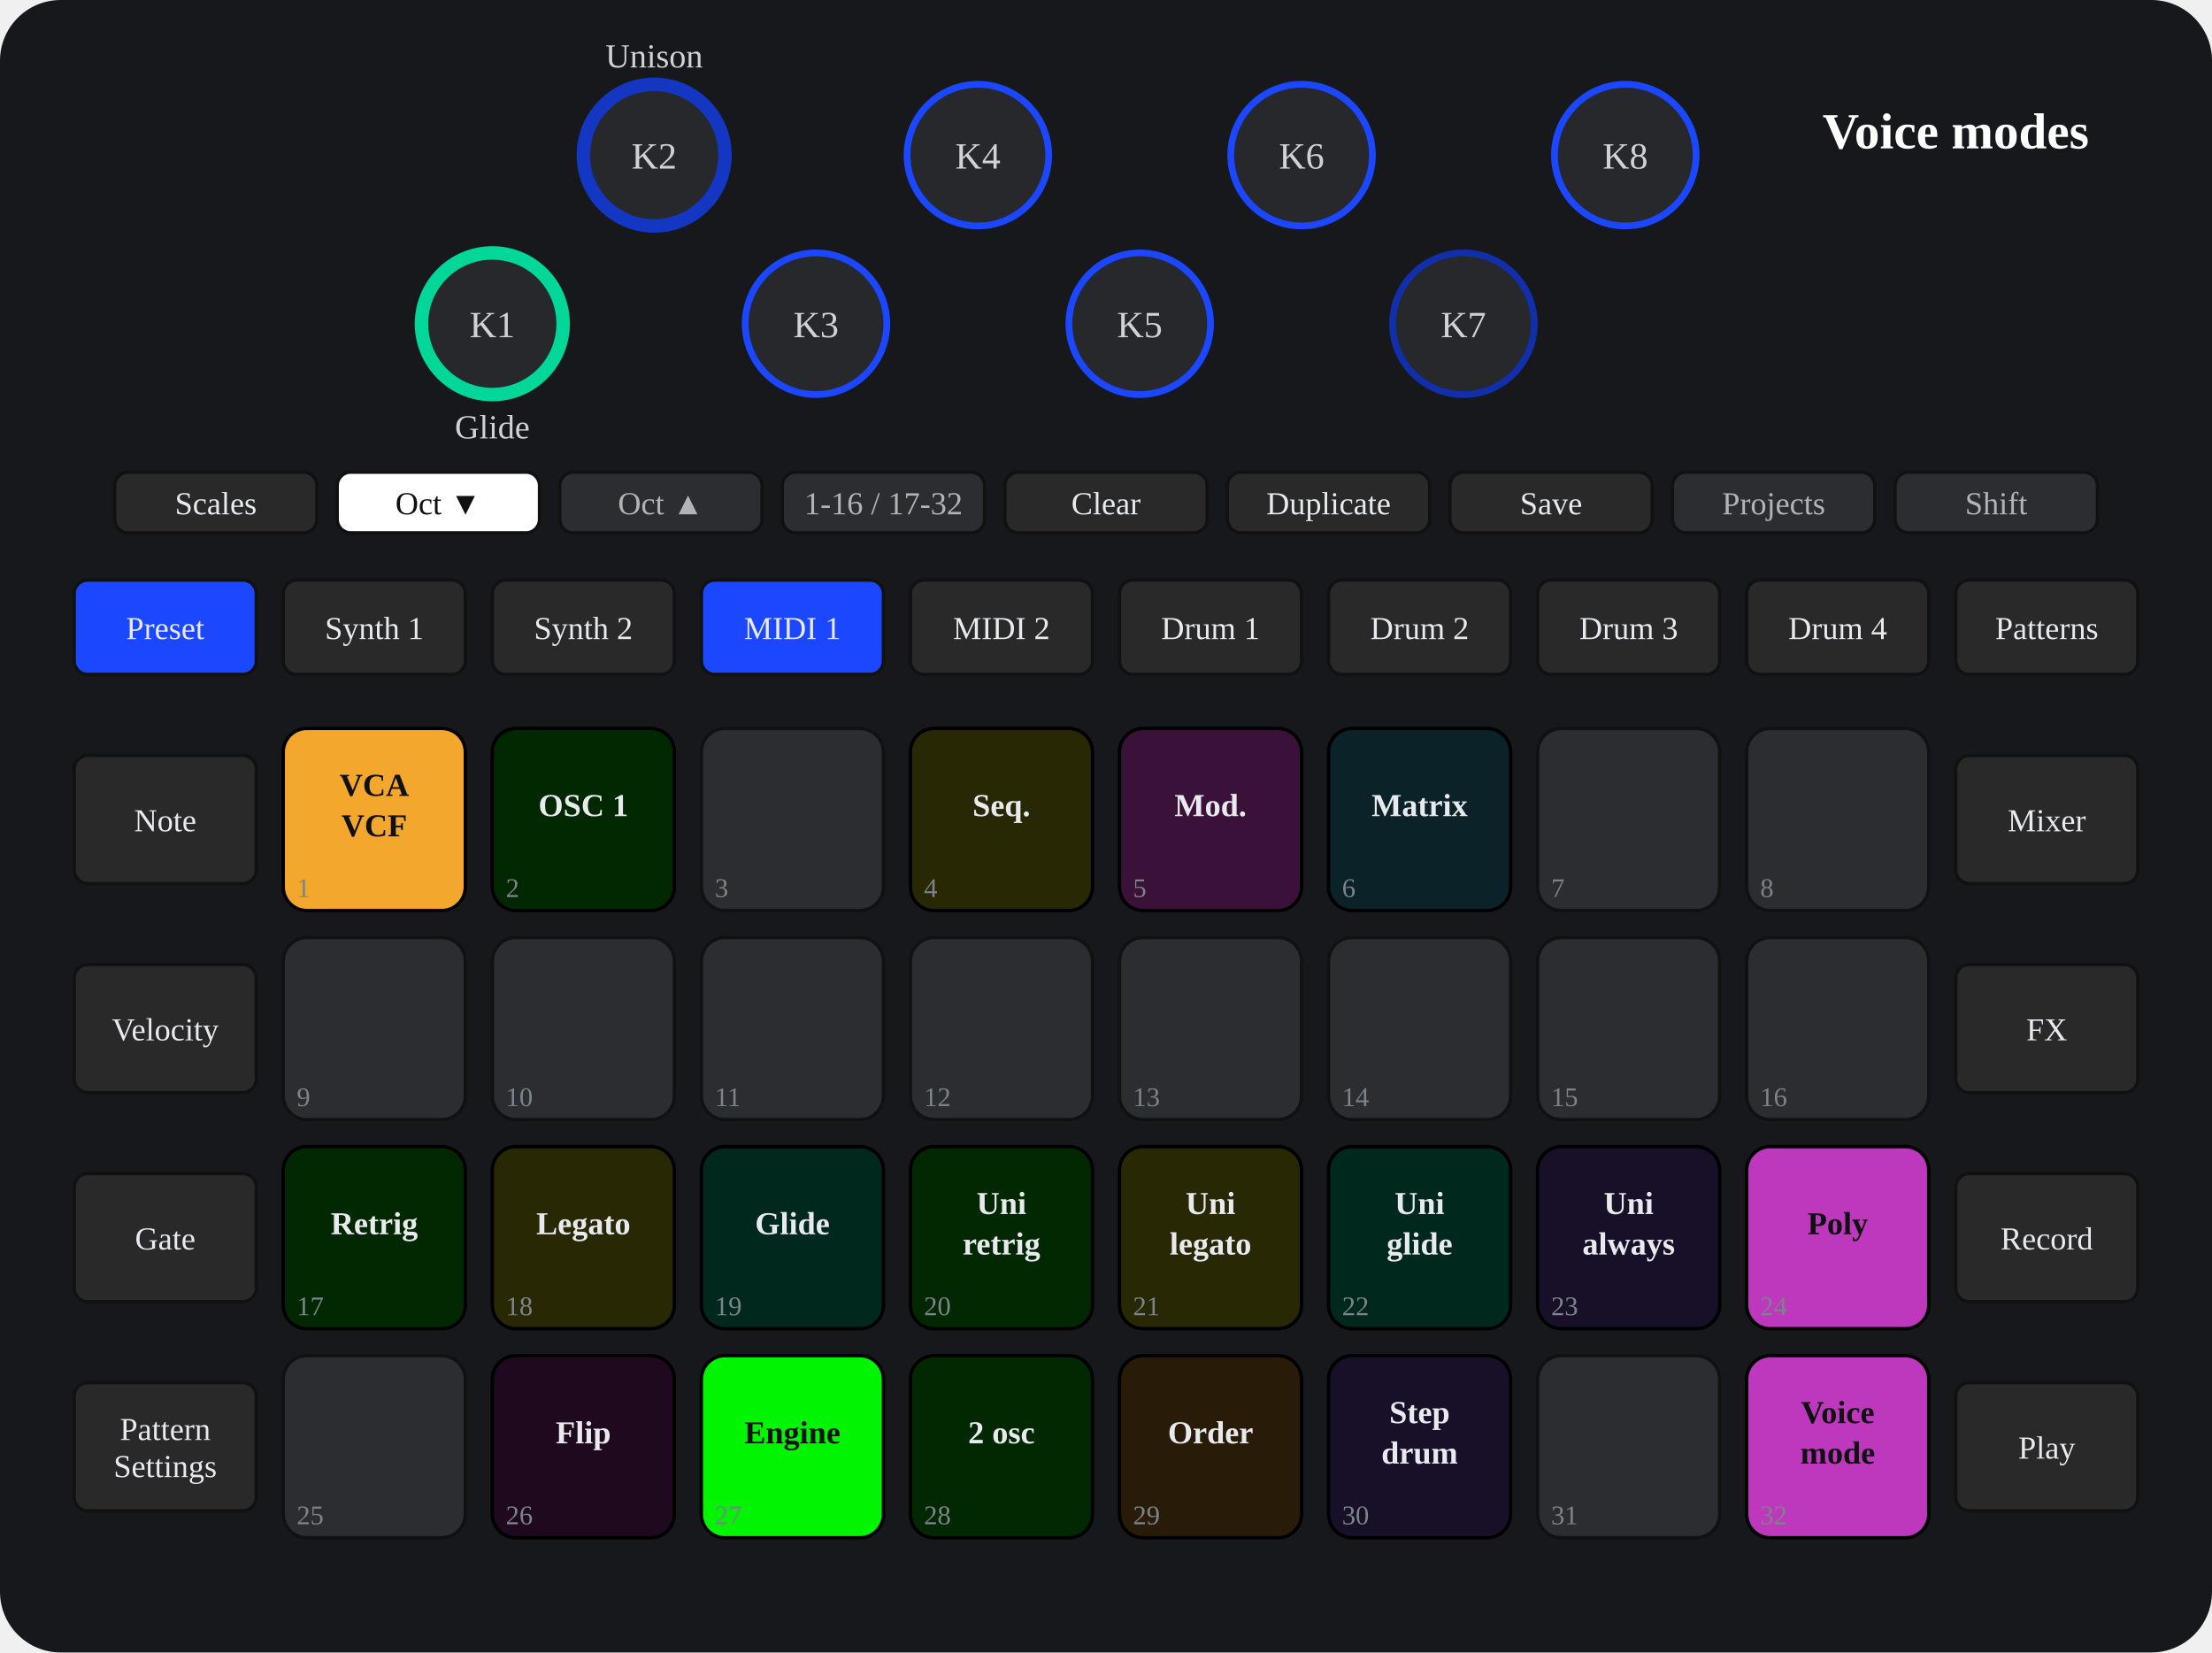
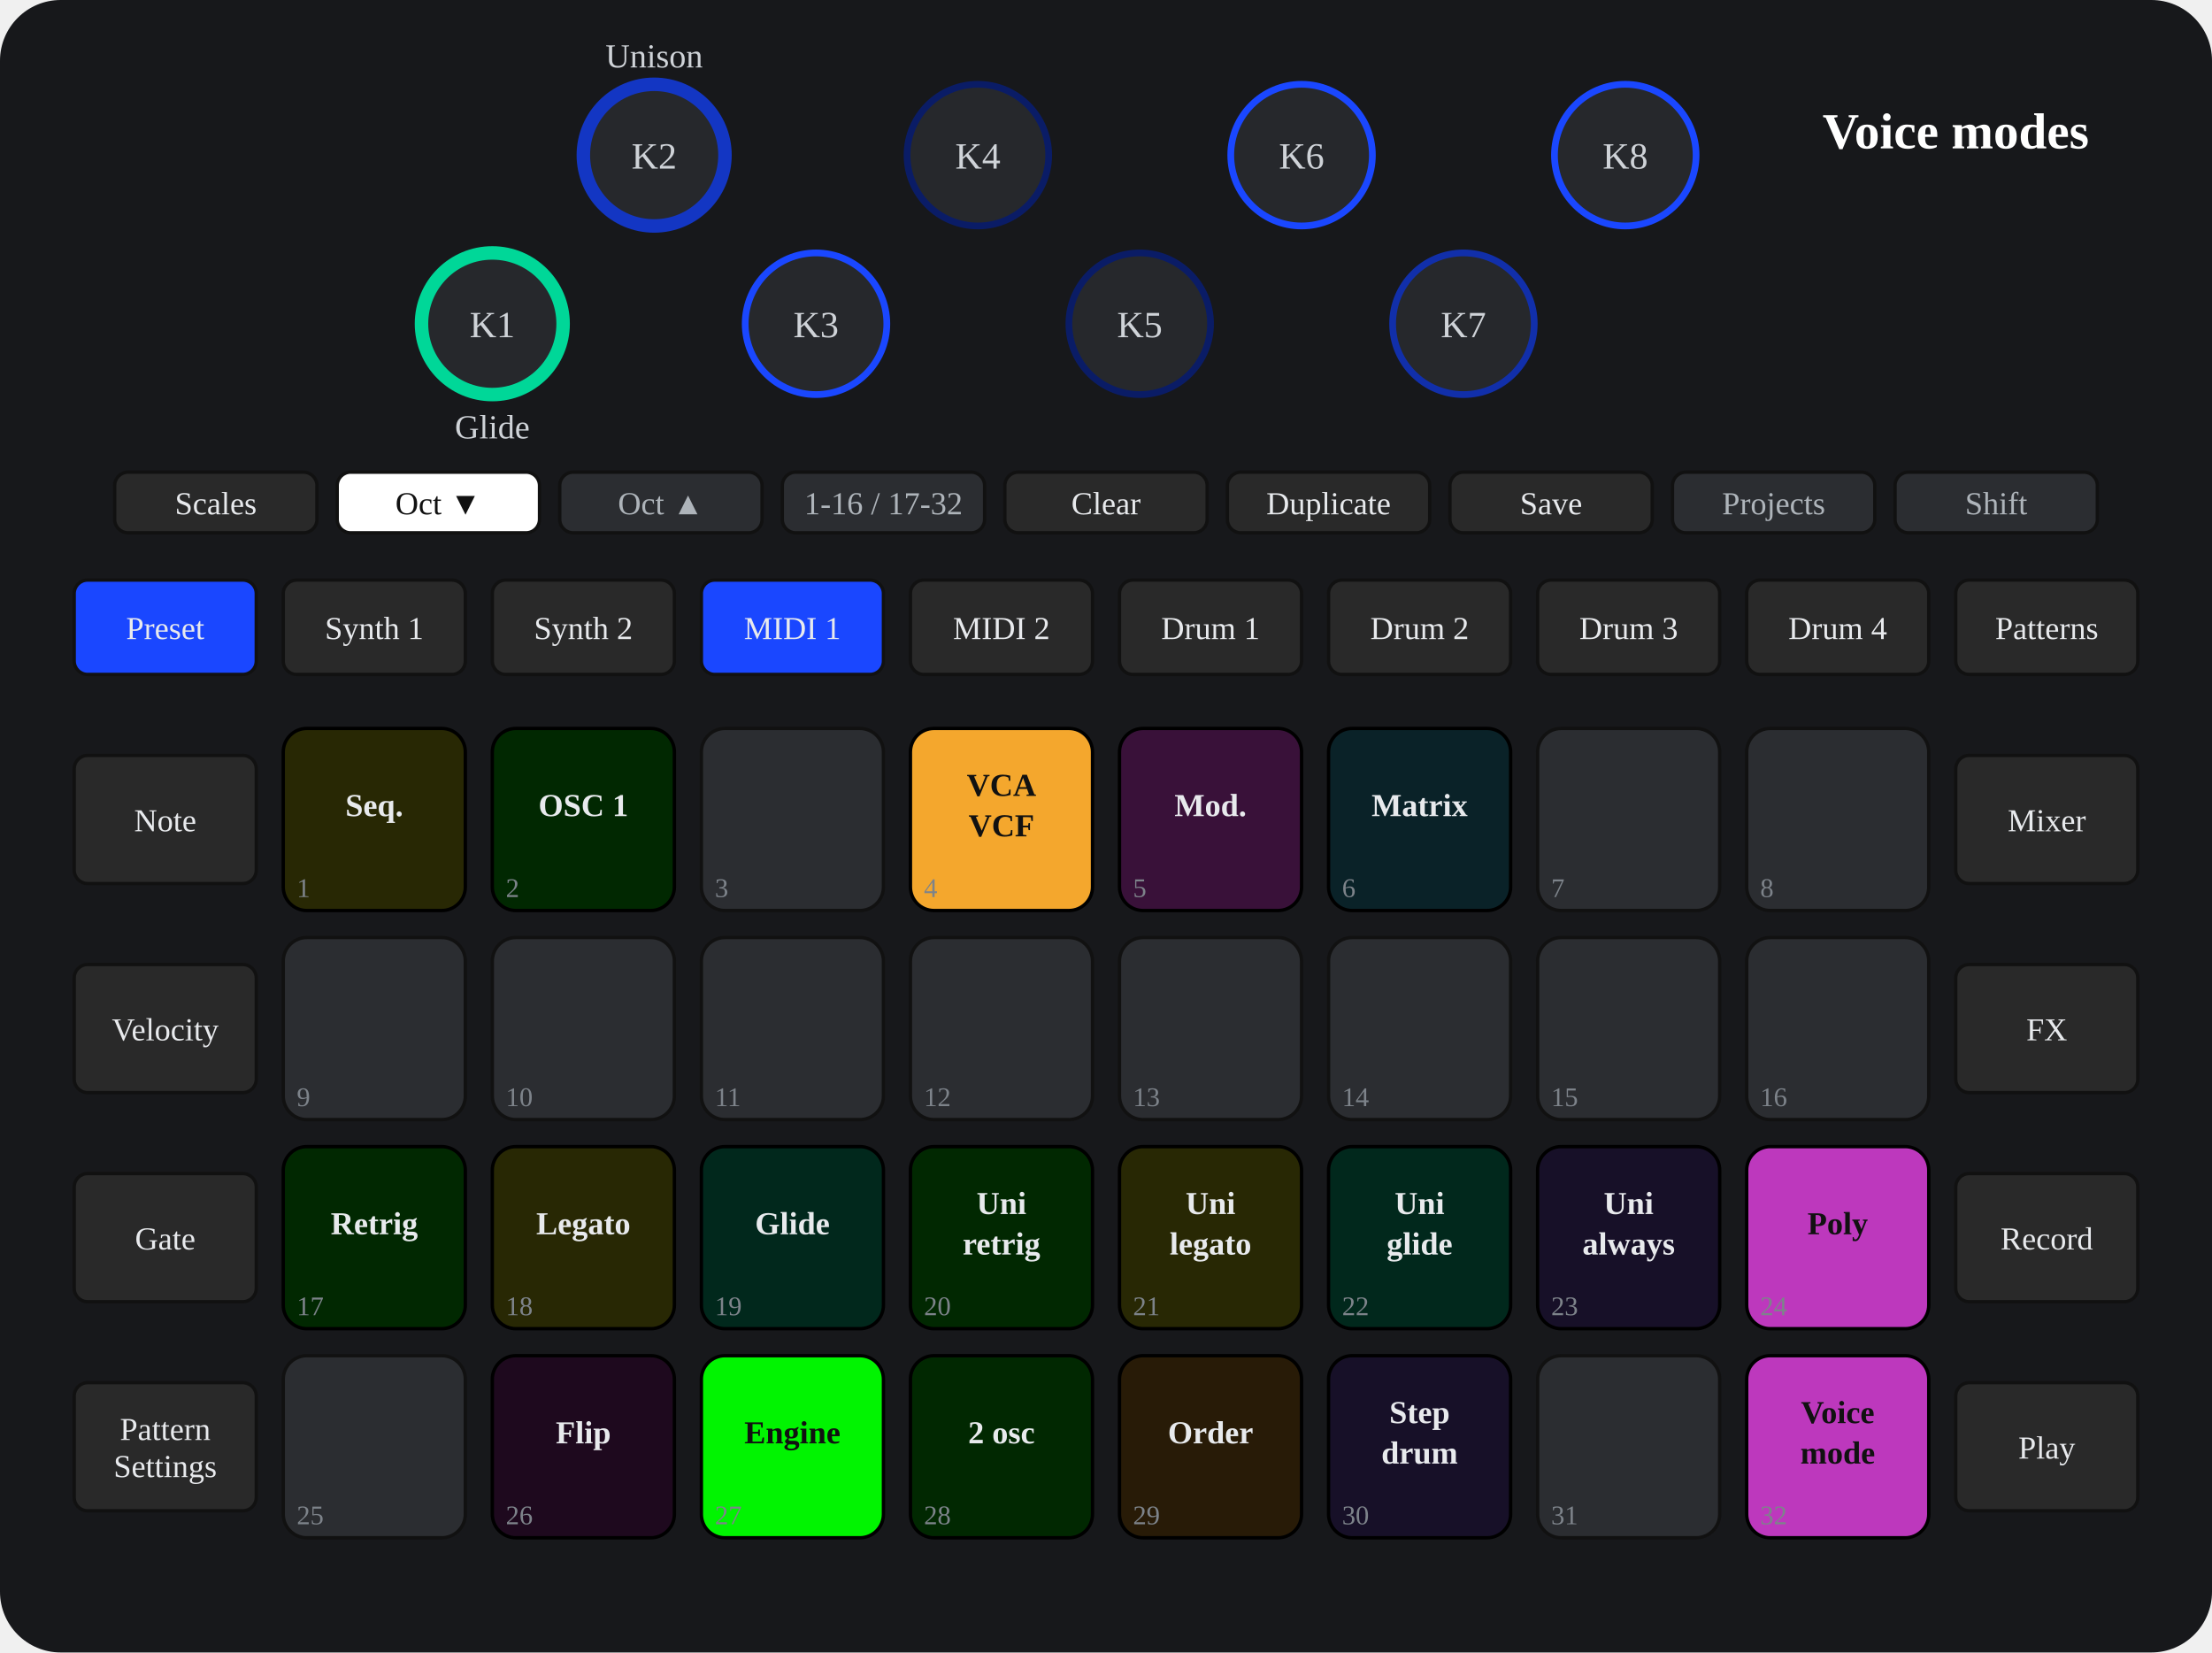
<svg xmlns="http://www.w3.org/2000/svg" viewBox="0 0 656 490" role="img" aria-label="Voice modes open (tap pad 32): poly bright, the default mode. K1 glide, K2 detune.">
  <rect x="0" y="0" width="656" height="490" rx="18" fill="#17181b" />
  <circle cx="146" cy="96" r="21" fill="#26282c" stroke="#00d798" stroke-width="4" />
  <text x="146" y="100" font-size="11" fill="#cfd3d8" text-anchor="middle">K1</text>
  <text x="146" y="130" font-size="10" fill="#cfd3d8" text-anchor="middle">Glide</text>
  <circle cx="194" cy="46" r="21" fill="#26282c" stroke="#1336c3" stroke-width="4" />
  <text x="194" y="50" font-size="11" fill="#cfd3d8" text-anchor="middle">K2</text>
  <text x="194" y="20" font-size="10" fill="#cfd3d8" text-anchor="middle">Unison</text>
  <circle cx="242" cy="96" r="21" fill="#26282c" stroke="#1a47ff" stroke-width="2" />
  <text x="242" y="100" font-size="11" fill="#cfd3d8" text-anchor="middle">K3</text>
-   <circle cx="290" cy="46" r="21" fill="#26282c" stroke="#1a47ff" stroke-width="2" />
+   <circle cx="290" cy="46" r="21" fill="#26282c" stroke="#0a1c66" stroke-width="2" />
  <text x="290" y="50" font-size="11" fill="#cfd3d8" text-anchor="middle">K4</text>
-   <circle cx="338" cy="96" r="21" fill="#26282c" stroke="#1a47ff" stroke-width="2" />
+   <circle cx="338" cy="96" r="21" fill="#26282c" stroke="#0a1c66" stroke-width="2" />
  <text x="338" y="100" font-size="11" fill="#cfd3d8" text-anchor="middle">K5</text>
  <circle cx="386" cy="46" r="21" fill="#26282c" stroke="#1a47ff" stroke-width="2" />
  <text x="386" y="50" font-size="11" fill="#cfd3d8" text-anchor="middle">K6</text>
  <circle cx="434" cy="96" r="21" fill="#26282c" stroke="#112faa" stroke-width="2" />
  <text x="434" y="100" font-size="11" fill="#cfd3d8" text-anchor="middle">K7</text>
  <circle cx="482" cy="46" r="21" fill="#26282c" stroke="#1a47ff" stroke-width="2" />
  <text x="482" y="50" font-size="11" fill="#cfd3d8" text-anchor="middle">K8</text>
  <text x="580" y="44" font-size="15" font-weight="bold" fill="#ffffff" text-anchor="middle">Voice modes</text>
  <rect x="34" y="140" width="60" height="18" rx="4" fill="#292929" stroke="#111" />
  <text x="64.0" y="152.5" font-size="9.5" fill="#e8eaed" text-anchor="middle">Scales</text>
  <rect x="100" y="140" width="60" height="18" rx="4" fill="#ffffff" stroke="#111" />
  <text x="130.0" y="152.5" font-size="9.5" fill="#111" text-anchor="middle">Oct ▼</text>
  <rect x="166" y="140" width="60" height="18" rx="4" fill="#2b2d31" stroke="#111" />
  <text x="196.0" y="152.5" font-size="9.5" fill="#aeb4ba" text-anchor="middle">Oct ▲</text>
  <rect x="232" y="140" width="60" height="18" rx="4" fill="#2b2d31" stroke="#111" />
  <text x="262.0" y="152.5" font-size="9.5" fill="#aeb4ba" text-anchor="middle">1-16 / 17-32</text>
  <rect x="298" y="140" width="60" height="18" rx="4" fill="#292929" stroke="#111" />
  <text x="328.0" y="152.5" font-size="9.5" fill="#e8eaed" text-anchor="middle">Clear</text>
  <rect x="364" y="140" width="60" height="18" rx="4" fill="#292929" stroke="#111" />
  <text x="394.0" y="152.5" font-size="9.5" fill="#e8eaed" text-anchor="middle">Duplicate</text>
  <rect x="430" y="140" width="60" height="18" rx="4" fill="#292929" stroke="#111" />
  <text x="460.0" y="152.5" font-size="9.5" fill="#e8eaed" text-anchor="middle">Save</text>
  <rect x="496" y="140" width="60" height="18" rx="4" fill="#2b2d31" stroke="#111" />
  <text x="526.0" y="152.5" font-size="9.5" fill="#aeb4ba" text-anchor="middle">Projects</text>
  <rect x="562" y="140" width="60" height="18" rx="4" fill="#2b2d31" stroke="#111" />
  <text x="592.0" y="152.5" font-size="9.5" fill="#aeb4ba" text-anchor="middle">Shift</text>
  <rect x="22" y="172" width="54" height="28" rx="4" fill="#1a47ff" stroke="#111" />
  <text x="49.0" y="189.5" font-size="9.5" fill="#e8eaed" text-anchor="middle">Preset</text>
  <rect x="84" y="172" width="54" height="28" rx="4" fill="#292929" stroke="#111" />
  <text x="111.0" y="189.5" font-size="9.5" fill="#e8eaed" text-anchor="middle">Synth 1</text>
  <rect x="146" y="172" width="54" height="28" rx="4" fill="#292929" stroke="#111" />
  <text x="173.0" y="189.5" font-size="9.5" fill="#e8eaed" text-anchor="middle">Synth 2</text>
  <rect x="208" y="172" width="54" height="28" rx="4" fill="#1a47ff" stroke="#111" />
  <text x="235.0" y="189.5" font-size="9.5" fill="#e8eaed" text-anchor="middle">MIDI 1</text>
  <rect x="270" y="172" width="54" height="28" rx="4" fill="#292929" stroke="#111" />
  <text x="297.0" y="189.5" font-size="9.5" fill="#e8eaed" text-anchor="middle">MIDI 2</text>
  <rect x="332" y="172" width="54" height="28" rx="4" fill="#292929" stroke="#111" />
  <text x="359.0" y="189.5" font-size="9.5" fill="#e8eaed" text-anchor="middle">Drum 1</text>
  <rect x="394" y="172" width="54" height="28" rx="4" fill="#292929" stroke="#111" />
  <text x="421.0" y="189.5" font-size="9.5" fill="#e8eaed" text-anchor="middle">Drum 2</text>
  <rect x="456" y="172" width="54" height="28" rx="4" fill="#292929" stroke="#111" />
  <text x="483.0" y="189.5" font-size="9.5" fill="#e8eaed" text-anchor="middle">Drum 3</text>
  <rect x="518" y="172" width="54" height="28" rx="4" fill="#292929" stroke="#111" />
  <text x="545.0" y="189.5" font-size="9.5" fill="#e8eaed" text-anchor="middle">Drum 4</text>
  <rect x="580" y="172" width="54" height="28" rx="4" fill="#292929" stroke="#111" />
  <text x="607.0" y="189.5" font-size="9.5" fill="#e8eaed" text-anchor="middle">Patterns</text>
  <rect x="22" y="224" width="54" height="38" rx="4" fill="#292929" stroke="#111" />
  <text x="49.0" y="246.5" font-size="9.5" fill="#e8eaed" text-anchor="middle">Note</text>
  <rect x="580" y="224" width="54" height="38" rx="4" fill="#292929" stroke="#111" />
  <text x="607.0" y="246.5" font-size="9.5" fill="#e8eaed" text-anchor="middle">Mixer</text>
  <rect x="22" y="286" width="54" height="38" rx="4" fill="#292929" stroke="#111" />
  <text x="49.0" y="308.5" font-size="9.5" fill="#e8eaed" text-anchor="middle">Velocity</text>
  <rect x="580" y="286" width="54" height="38" rx="4" fill="#292929" stroke="#111" />
  <text x="607.0" y="308.5" font-size="9.5" fill="#e8eaed" text-anchor="middle">FX</text>
  <rect x="22" y="348" width="54" height="38" rx="4" fill="#292929" stroke="#111" />
  <text x="49.0" y="370.5" font-size="9.5" fill="#e8eaed" text-anchor="middle">Gate</text>
  <rect x="580" y="348" width="54" height="38" rx="4" fill="#292929" stroke="#111" />
  <text x="607.0" y="370.5" font-size="9.5" fill="#e8eaed" text-anchor="middle">Record</text>
  <rect x="22" y="410" width="54" height="38" rx="4" fill="#292929" stroke="#111" />
  <text x="49.0" y="427.0" font-size="9.5" fill="#e8eaed" text-anchor="middle">Pattern</text>
  <text x="49.0" y="438.0" font-size="9.5" fill="#e8eaed" text-anchor="middle">Settings</text>
  <rect x="580" y="410" width="54" height="38" rx="4" fill="#292929" stroke="#111" />
  <text x="607.0" y="432.5" font-size="9.5" fill="#e8eaed" text-anchor="middle">Play</text>
-   <rect x="84" y="216" width="54" height="54" rx="7" fill="#ffaf2f" fill-opacity="0.95" stroke="#000" stroke-width="1" />
-   <text x="111.0" y="236" font-size="9.5" fill="#111" text-anchor="middle" font-weight="bold">VCA</text>
-   <text x="111.0" y="248" font-size="9.5" fill="#111" text-anchor="middle" font-weight="bold">VCF</text>
+   <rect x="84" y="216" width="54" height="54" rx="7" fill="#292904" fill-opacity="0.95" stroke="#000" stroke-width="1" />
+   <text x="111.0" y="242" font-size="9.5" fill="#e8eaed" text-anchor="middle" font-weight="bold">Seq.</text>
  <text x="88" y="266" font-size="8" fill="#7d838a">1</text>
  <rect x="146" y="216" width="54" height="54" rx="7" fill="#002900" fill-opacity="0.95" stroke="#000" stroke-width="1" />
  <text x="173.0" y="242" font-size="9.5" fill="#e8eaed" text-anchor="middle" font-weight="bold">OSC 1</text>
  <text x="150" y="266" font-size="8" fill="#7d838a">2</text>
  <rect x="208" y="216" width="54" height="54" rx="7" fill="#2b2d31" stroke="#111" />
  <text x="212" y="266" font-size="8" fill="#7d838a">3</text>
-   <rect x="270" y="216" width="54" height="54" rx="7" fill="#292904" fill-opacity="0.95" stroke="#000" stroke-width="1" />
-   <text x="297.0" y="242" font-size="9.5" fill="#e8eaed" text-anchor="middle" font-weight="bold">Seq.</text>
+   <rect x="270" y="216" width="54" height="54" rx="7" fill="#ffaf2f" fill-opacity="0.95" stroke="#000" stroke-width="1" />
+   <text x="297.0" y="236" font-size="9.5" fill="#111" text-anchor="middle" font-weight="bold">VCA</text>
+   <text x="297.0" y="248" font-size="9.5" fill="#111" text-anchor="middle" font-weight="bold">VCF</text>
  <text x="274" y="266" font-size="8" fill="#7d838a">4</text>
  <rect x="332" y="216" width="54" height="54" rx="7" fill="#3b113b" fill-opacity="0.95" stroke="#000" stroke-width="1" />
  <text x="359.0" y="242" font-size="9.5" fill="#e8eaed" text-anchor="middle" font-weight="bold">Mod.</text>
  <text x="336" y="266" font-size="8" fill="#7d838a">5</text>
  <rect x="394" y="216" width="54" height="54" rx="7" fill="#0a2329" fill-opacity="0.95" stroke="#000" stroke-width="1" />
  <text x="421.0" y="242" font-size="9.5" fill="#e8eaed" text-anchor="middle" font-weight="bold">Matrix</text>
  <text x="398" y="266" font-size="8" fill="#7d838a">6</text>
  <rect x="456" y="216" width="54" height="54" rx="7" fill="#2b2d31" stroke="#111" />
  <text x="460" y="266" font-size="8" fill="#7d838a">7</text>
  <rect x="518" y="216" width="54" height="54" rx="7" fill="#2b2d31" stroke="#111" />
  <text x="522" y="266" font-size="8" fill="#7d838a">8</text>
  <rect x="84" y="278" width="54" height="54" rx="7" fill="#2b2d31" stroke="#111" />
  <text x="88" y="328" font-size="8" fill="#7d838a">9</text>
  <rect x="146" y="278" width="54" height="54" rx="7" fill="#2b2d31" stroke="#111" />
  <text x="150" y="328" font-size="8" fill="#7d838a">10</text>
  <rect x="208" y="278" width="54" height="54" rx="7" fill="#2b2d31" stroke="#111" />
  <text x="212" y="328" font-size="8" fill="#7d838a">11</text>
  <rect x="270" y="278" width="54" height="54" rx="7" fill="#2b2d31" stroke="#111" />
  <text x="274" y="328" font-size="8" fill="#7d838a">12</text>
  <rect x="332" y="278" width="54" height="54" rx="7" fill="#2b2d31" stroke="#111" />
  <text x="336" y="328" font-size="8" fill="#7d838a">13</text>
  <rect x="394" y="278" width="54" height="54" rx="7" fill="#2b2d31" stroke="#111" />
  <text x="398" y="328" font-size="8" fill="#7d838a">14</text>
  <rect x="456" y="278" width="54" height="54" rx="7" fill="#2b2d31" stroke="#111" />
  <text x="460" y="328" font-size="8" fill="#7d838a">15</text>
  <rect x="518" y="278" width="54" height="54" rx="7" fill="#2b2d31" stroke="#111" />
  <text x="522" y="328" font-size="8" fill="#7d838a">16</text>
  <rect x="84" y="340" width="54" height="54" rx="7" fill="#002900" fill-opacity="0.95" stroke="#000" stroke-width="1" />
  <text x="111.0" y="366" font-size="9.5" fill="#e8eaed" text-anchor="middle" font-weight="bold">Retrig</text>
  <text x="88" y="390" font-size="8" fill="#7d838a">17</text>
  <rect x="146" y="340" width="54" height="54" rx="7" fill="#292904" fill-opacity="0.95" stroke="#000" stroke-width="1" />
  <text x="173.0" y="366" font-size="9.5" fill="#e8eaed" text-anchor="middle" font-weight="bold">Legato</text>
  <text x="150" y="390" font-size="8" fill="#7d838a">18</text>
  <rect x="208" y="340" width="54" height="54" rx="7" fill="#00291d" fill-opacity="0.95" stroke="#000" stroke-width="1" />
  <text x="235.0" y="366" font-size="9.5" fill="#e8eaed" text-anchor="middle" font-weight="bold">Glide</text>
  <text x="212" y="390" font-size="8" fill="#7d838a">19</text>
  <rect x="270" y="340" width="54" height="54" rx="7" fill="#002900" fill-opacity="0.95" stroke="#000" stroke-width="1" />
  <text x="297.0" y="360" font-size="9.5" fill="#e8eaed" text-anchor="middle" font-weight="bold">Uni</text>
  <text x="297.0" y="372" font-size="9.5" fill="#e8eaed" text-anchor="middle" font-weight="bold">retrig</text>
  <text x="274" y="390" font-size="8" fill="#7d838a">20</text>
  <rect x="332" y="340" width="54" height="54" rx="7" fill="#292904" fill-opacity="0.95" stroke="#000" stroke-width="1" />
  <text x="359.0" y="360" font-size="9.5" fill="#e8eaed" text-anchor="middle" font-weight="bold">Uni</text>
  <text x="359.0" y="372" font-size="9.5" fill="#e8eaed" text-anchor="middle" font-weight="bold">legato</text>
  <text x="336" y="390" font-size="8" fill="#7d838a">21</text>
  <rect x="394" y="340" width="54" height="54" rx="7" fill="#00291d" fill-opacity="0.95" stroke="#000" stroke-width="1" />
  <text x="421.0" y="360" font-size="9.5" fill="#e8eaed" text-anchor="middle" font-weight="bold">Uni</text>
  <text x="421.0" y="372" font-size="9.5" fill="#e8eaed" text-anchor="middle" font-weight="bold">glide</text>
  <text x="398" y="390" font-size="8" fill="#7d838a">22</text>
  <rect x="456" y="340" width="54" height="54" rx="7" fill="#181029" fill-opacity="0.95" stroke="#000" stroke-width="1" />
  <text x="483.0" y="360" font-size="9.5" fill="#e8eaed" text-anchor="middle" font-weight="bold">Uni</text>
  <text x="483.0" y="372" font-size="9.5" fill="#e8eaed" text-anchor="middle" font-weight="bold">always</text>
  <text x="460" y="390" font-size="8" fill="#7d838a">23</text>
  <rect x="518" y="340" width="54" height="54" rx="7" fill="#c63ac6" fill-opacity="0.95" stroke="#000" stroke-width="1" />
  <text x="545.0" y="366" font-size="9.5" fill="#111" text-anchor="middle" font-weight="bold">Poly</text>
  <text x="522" y="390" font-size="8" fill="#7d838a">24</text>
  <rect x="84" y="402" width="54" height="54" rx="7" fill="#2b2d31" stroke="#111" />
  <text x="88" y="452" font-size="8" fill="#7d838a">25</text>
  <rect x="146" y="402" width="54" height="54" rx="7" fill="#1f091f" fill-opacity="0.95" stroke="#000" stroke-width="1" />
  <text x="173.0" y="428" font-size="9.5" fill="#e8eaed" text-anchor="middle" font-weight="bold">Flip</text>
  <text x="150" y="452" font-size="8" fill="#7d838a">26</text>
  <rect x="208" y="402" width="54" height="54" rx="7" fill="#00ff00" fill-opacity="0.95" stroke="#000" stroke-width="1" />
  <text x="235.0" y="428" font-size="9.5" fill="#111" text-anchor="middle" font-weight="bold">Engine</text>
  <text x="212" y="452" font-size="8" fill="#7d838a">27</text>
  <rect x="270" y="402" width="54" height="54" rx="7" fill="#002900" fill-opacity="0.95" stroke="#000" stroke-width="1" />
  <text x="297.0" y="428" font-size="9.5" fill="#e8eaed" text-anchor="middle" font-weight="bold">2 osc</text>
  <text x="274" y="452" font-size="8" fill="#7d838a">28</text>
  <rect x="332" y="402" width="54" height="54" rx="7" fill="#291c07" fill-opacity="0.95" stroke="#000" stroke-width="1" />
  <text x="359.0" y="428" font-size="9.5" fill="#e8eaed" text-anchor="middle" font-weight="bold">Order</text>
  <text x="336" y="452" font-size="8" fill="#7d838a">29</text>
  <rect x="394" y="402" width="54" height="54" rx="7" fill="#181029" fill-opacity="0.95" stroke="#000" stroke-width="1" />
  <text x="421.0" y="422" font-size="9.5" fill="#e8eaed" text-anchor="middle" font-weight="bold">Step</text>
  <text x="421.0" y="434" font-size="9.5" fill="#e8eaed" text-anchor="middle" font-weight="bold">drum</text>
  <text x="398" y="452" font-size="8" fill="#7d838a">30</text>
  <rect x="456" y="402" width="54" height="54" rx="7" fill="#2b2d31" stroke="#111" />
  <text x="460" y="452" font-size="8" fill="#7d838a">31</text>
  <rect x="518" y="402" width="54" height="54" rx="7" fill="#c63ac6" fill-opacity="0.95" stroke="#000" stroke-width="1" />
  <text x="545.0" y="422" font-size="9.5" fill="#111" text-anchor="middle" font-weight="bold">Voice</text>
  <text x="545.0" y="434" font-size="9.5" fill="#111" text-anchor="middle" font-weight="bold">mode</text>
  <text x="522" y="452" font-size="8" fill="#7d838a">32</text>
</svg>
